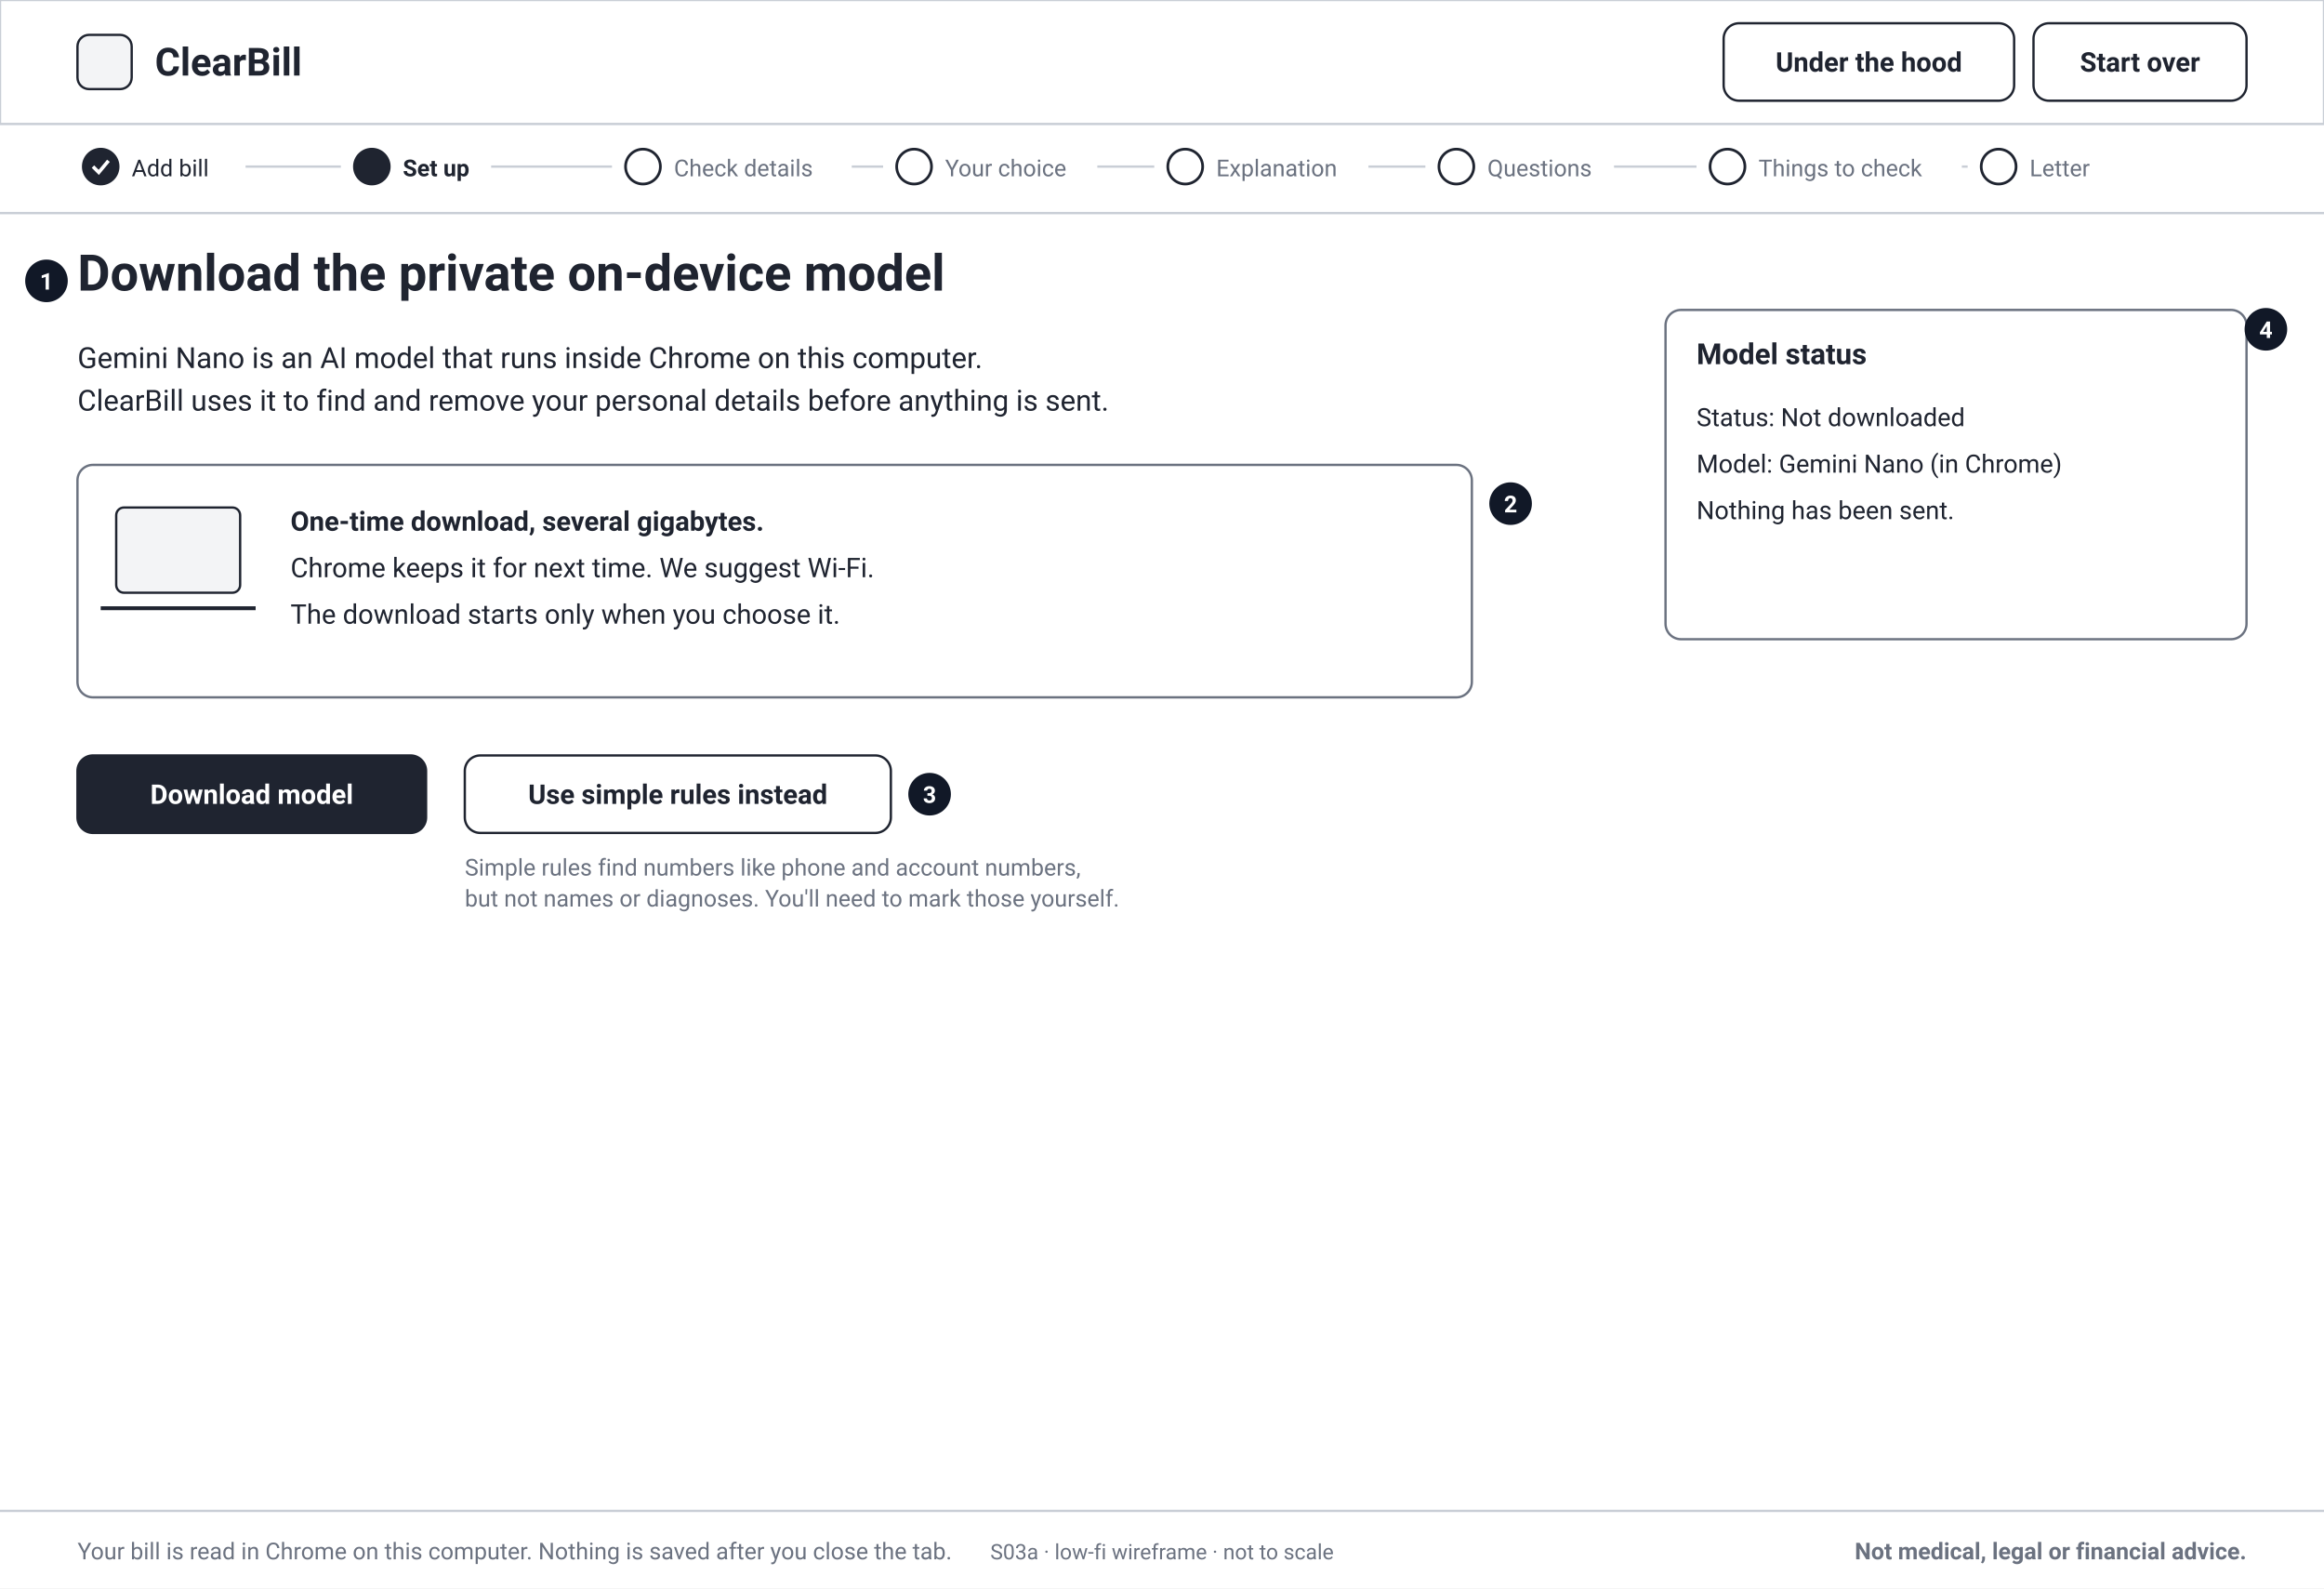
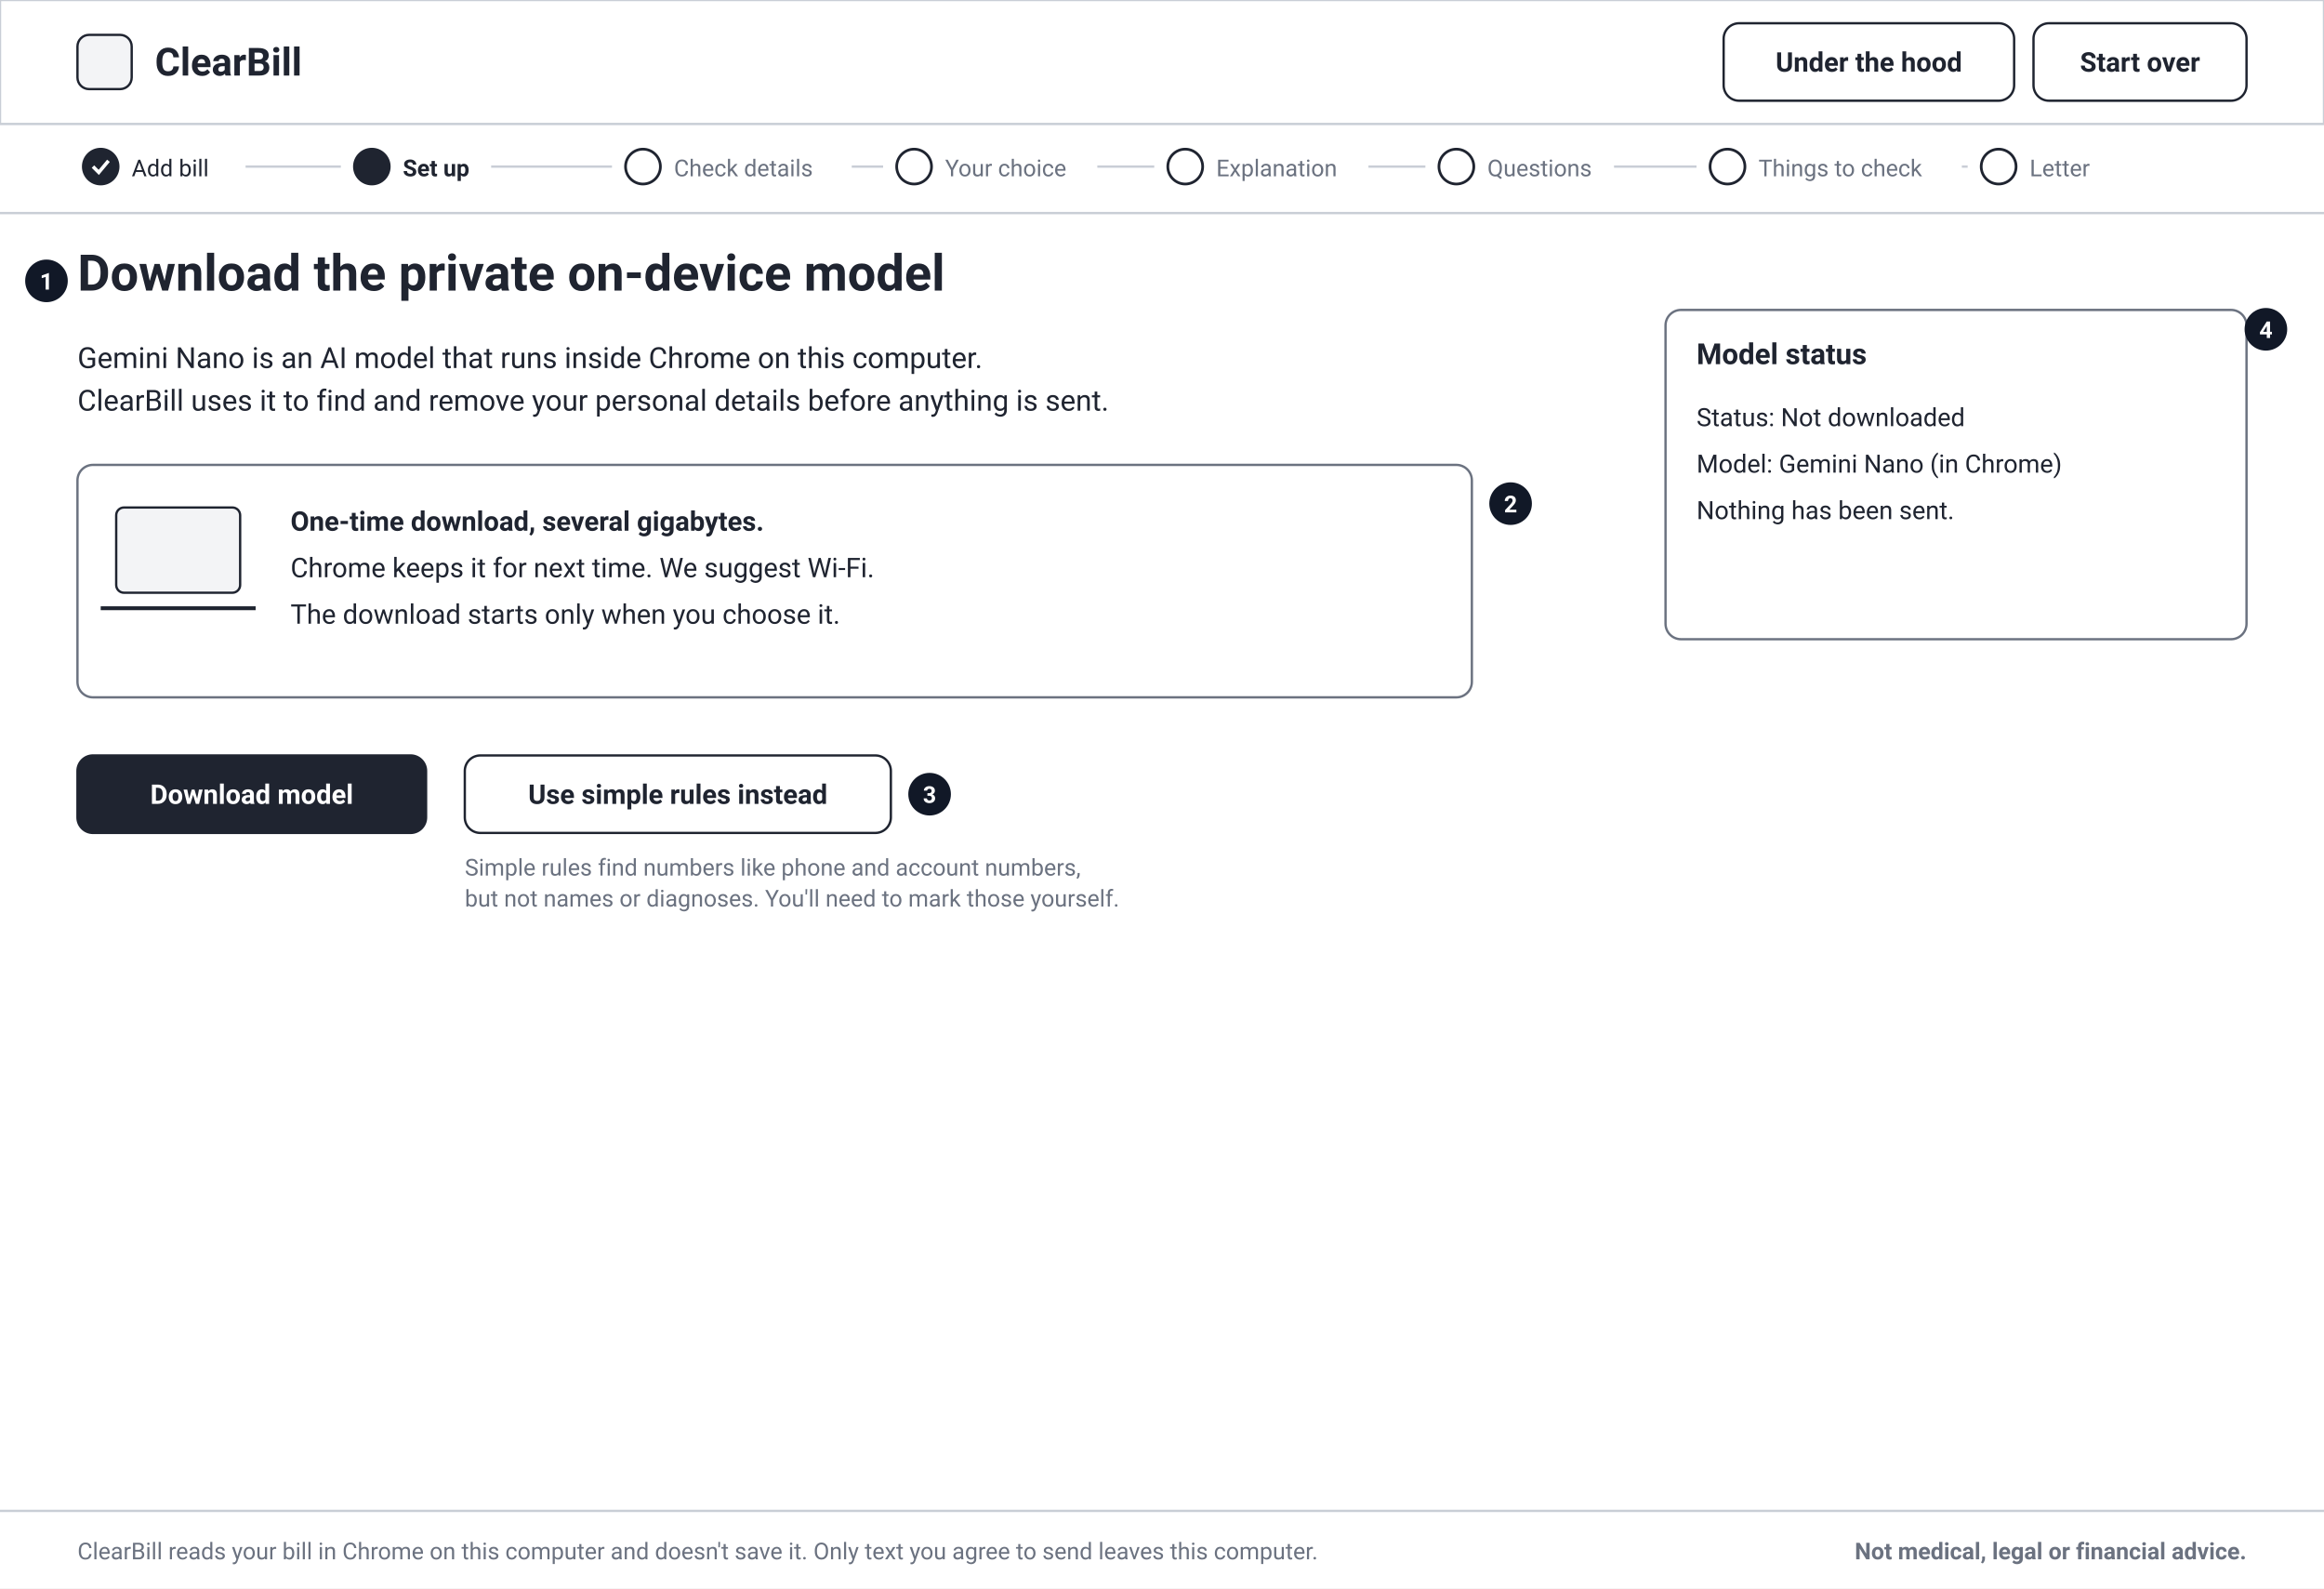
<svg xmlns="http://www.w3.org/2000/svg" width="1200" height="820" viewBox="0 0 1200 820" role="img" aria-labelledby="t-S03a d-S03a" font-family="system-ui, -apple-system, Segoe UI, Roboto, sans-serif">
  <rect width="1200" height="820" fill="#FFFFFF" />
  <rect x="0" y="0" width="1200" height="64" rx="0" fill="#FFFFFF" stroke="#C9CED6" stroke-width="1.2" />
  <rect x="40" y="18" width="28" height="28" rx="6" fill="#F3F4F6" stroke="#1F2430" stroke-width="1.2" />
  <text x="80" y="39" font-size="20" font-weight="700" fill="#1F2430" text-anchor="start">ClearBill</text>
  <rect x="890" y="12" width="150" height="40" rx="8" fill="#FFFFFF" stroke="#1F2430" stroke-width="1.2" />
  <text x="965.0" y="37" font-size="14" font-weight="600" fill="#1F2430" text-anchor="middle">Under the hood</text>
  <rect x="1050" y="12" width="110" height="40" rx="8" fill="#FFFFFF" stroke="#1F2430" stroke-width="1.2" />
  <text x="1105.0" y="37" font-size="14" font-weight="600" fill="#1F2430" text-anchor="middle">Start over</text>
  <circle cx="52.0" cy="86" r="9" fill="#1F2430" stroke="#1F2430" stroke-width="1.4" />
  <path d="M48.0 86 l3 3 l5 -6" fill="none" stroke="#FFFFFF" stroke-width="1.8" />
  <text x="68.0" y="91" font-size="12" font-weight="400" fill="#1F2430" text-anchor="start">Add bill</text>
  <line x1="126.8" y1="86" x2="176.0" y2="86" stroke="#C9CED6" stroke-width="1.2" />
  <circle cx="192.0" cy="86" r="9" fill="#1F2430" stroke="#1F2430" stroke-width="1.4" />
  <text x="208.0" y="91" font-size="12" font-weight="700" fill="#1F2430" text-anchor="start">Set up</text>
  <line x1="253.6" y1="86" x2="316.0" y2="86" stroke="#C9CED6" stroke-width="1.2" />
  <circle cx="332.0" cy="86" r="9" fill="#FFFFFF" stroke="#1F2430" stroke-width="1.4" />
  <text x="348.0" y="91" font-size="12" font-weight="400" fill="#6B7280" text-anchor="start">Check details</text>
  <line x1="439.8" y1="86" x2="456.0" y2="86" stroke="#C9CED6" stroke-width="1.2" />
  <circle cx="472.0" cy="86" r="9" fill="#FFFFFF" stroke="#1F2430" stroke-width="1.4" />
  <text x="488.0" y="91" font-size="12" font-weight="400" fill="#6B7280" text-anchor="start">Your choice</text>
  <line x1="566.6" y1="86" x2="596.0" y2="86" stroke="#C9CED6" stroke-width="1.2" />
  <circle cx="612.0" cy="86" r="9" fill="#FFFFFF" stroke="#1F2430" stroke-width="1.4" />
  <text x="628.0" y="91" font-size="12" font-weight="400" fill="#6B7280" text-anchor="start">Explanation</text>
  <line x1="706.6" y1="86" x2="736.0" y2="86" stroke="#C9CED6" stroke-width="1.2" />
  <circle cx="752.0" cy="86" r="9" fill="#FFFFFF" stroke="#1F2430" stroke-width="1.4" />
  <text x="768.0" y="91" font-size="12" font-weight="400" fill="#6B7280" text-anchor="start">Questions</text>
  <line x1="833.4" y1="86" x2="876.0" y2="86" stroke="#C9CED6" stroke-width="1.2" />
  <circle cx="892.0" cy="86" r="9" fill="#FFFFFF" stroke="#1F2430" stroke-width="1.4" />
  <text x="908.0" y="91" font-size="12" font-weight="400" fill="#6B7280" text-anchor="start">Things to check</text>
  <line x1="1013.0" y1="86" x2="1016.0" y2="86" stroke="#C9CED6" stroke-width="1.2" />
  <circle cx="1032.0" cy="86" r="9" fill="#FFFFFF" stroke="#1F2430" stroke-width="1.4" />
  <text x="1048.0" y="91" font-size="12" font-weight="400" fill="#6B7280" text-anchor="start">Letter</text>
  <line x1="0" y1="110" x2="1200" y2="110" stroke="#C9CED6" stroke-width="1.2" />
  <line x1="0" y1="780" x2="1200" y2="780" stroke="#C9CED6" stroke-width="1.2" />
-   <text x="40" y="805" font-size="12" font-weight="400" fill="#6B7280" text-anchor="start">Your bill is read in Chrome on this computer. Nothing is saved after you close the tab.</text>
+   <text x="40" y="805" font-size="12" font-weight="400" fill="#6B7280" text-anchor="start">ClearBill reads your bill in Chrome on this computer and doesn't save it. Only text you agree to send leaves this computer.</text>
  <text x="1160" y="805" font-size="12" font-weight="600" fill="#6B7280" text-anchor="end">Not medical, legal or financial advice.</text>
  <text x="40" y="150" font-size="26" font-weight="700" fill="#1F2430" text-anchor="start">Download the private on-device model</text>
  <text x="40" y="190" font-size="15" font-weight="400" fill="#1F2430" text-anchor="start">Gemini Nano is an AI model that runs inside Chrome on this computer.</text>
  <text x="40" y="212" font-size="15" font-weight="400" fill="#1F2430" text-anchor="start">ClearBill uses it to find and remove your personal details before anything is sent.</text>
  <circle cx="24" cy="145" r="11" fill="#111827" />
  <text x="24" y="149.5" font-size="12" font-weight="700" fill="#FFFFFF" text-anchor="middle">1</text>
  <rect x="40" y="240" width="720" height="120" rx="8" fill="#FFFFFF" stroke="#6B7280" stroke-width="1.2" />
  <rect x="60" y="262" width="64" height="44" rx="4" fill="#F3F4F6" stroke="#1F2430" stroke-width="1.2" />
  <line x1="52" y1="314" x2="132" y2="314" stroke="#1F2430" stroke-width="2" />
  <text x="150" y="274" font-size="14" font-weight="600" fill="#1F2430" text-anchor="start">One-time download, several gigabytes.</text>
  <text x="150" y="298" font-size="14" font-weight="400" fill="#1F2430" text-anchor="start">Chrome keeps it for next time. We suggest Wi-Fi.</text>
  <text x="150" y="322" font-size="14" font-weight="400" fill="#1F2430" text-anchor="start">The download starts only when you choose it.</text>
  <circle cx="780" cy="260" r="11" fill="#111827" />
  <text x="780" y="264.5" font-size="12" font-weight="700" fill="#FFFFFF" text-anchor="middle">2</text>
  <rect x="40" y="390" width="180" height="40" rx="8" fill="#1F2430" stroke="#1F2430" stroke-width="1.2" />
  <text x="130.0" y="415" font-size="14" font-weight="600" fill="#FFFFFF" text-anchor="middle">Download model</text>
  <rect x="240" y="390" width="220" height="40" rx="8" fill="#FFFFFF" stroke="#1F2430" stroke-width="1.2" />
  <text x="350.0" y="415" font-size="14" font-weight="600" fill="#1F2430" text-anchor="middle">Use simple rules instead</text>
  <text x="240" y="452" font-size="12" font-weight="400" fill="#6B7280" text-anchor="start">Simple rules find numbers like phone and account numbers,</text>
  <text x="240" y="468" font-size="12" font-weight="400" fill="#6B7280" text-anchor="start">but not names or diagnoses. You'll need to mark those yourself.</text>
  <circle cx="480" cy="410" r="11" fill="#111827" />
  <text x="480" y="414.5" font-size="12" font-weight="700" fill="#FFFFFF" text-anchor="middle">3</text>
  <rect x="860" y="160" width="300" height="170" rx="8" fill="#FFFFFF" stroke="#6B7280" stroke-width="1.2" />
  <text x="876" y="188" font-size="15" font-weight="700" fill="#1F2430" text-anchor="start">Model status</text>
  <text x="876" y="220" font-size="13" font-weight="400" fill="#1F2430" text-anchor="start">Status: Not downloaded</text>
  <text x="876" y="244" font-size="13" font-weight="400" fill="#1F2430" text-anchor="start">Model: Gemini Nano (in Chrome)</text>
  <text x="876" y="268" font-size="13" font-weight="400" fill="#1F2430" text-anchor="start">Nothing has been sent.</text>
  <circle cx="1170" cy="170" r="11" fill="#111827" />
  <text x="1170" y="174.5" font-size="12" font-weight="700" fill="#FFFFFF" text-anchor="middle">4</text>
-   <text x="600.0" y="805" font-size="11" fill="#6B7280" text-anchor="middle">S03a · low-fi wireframe · not to scale</text>
</svg>
